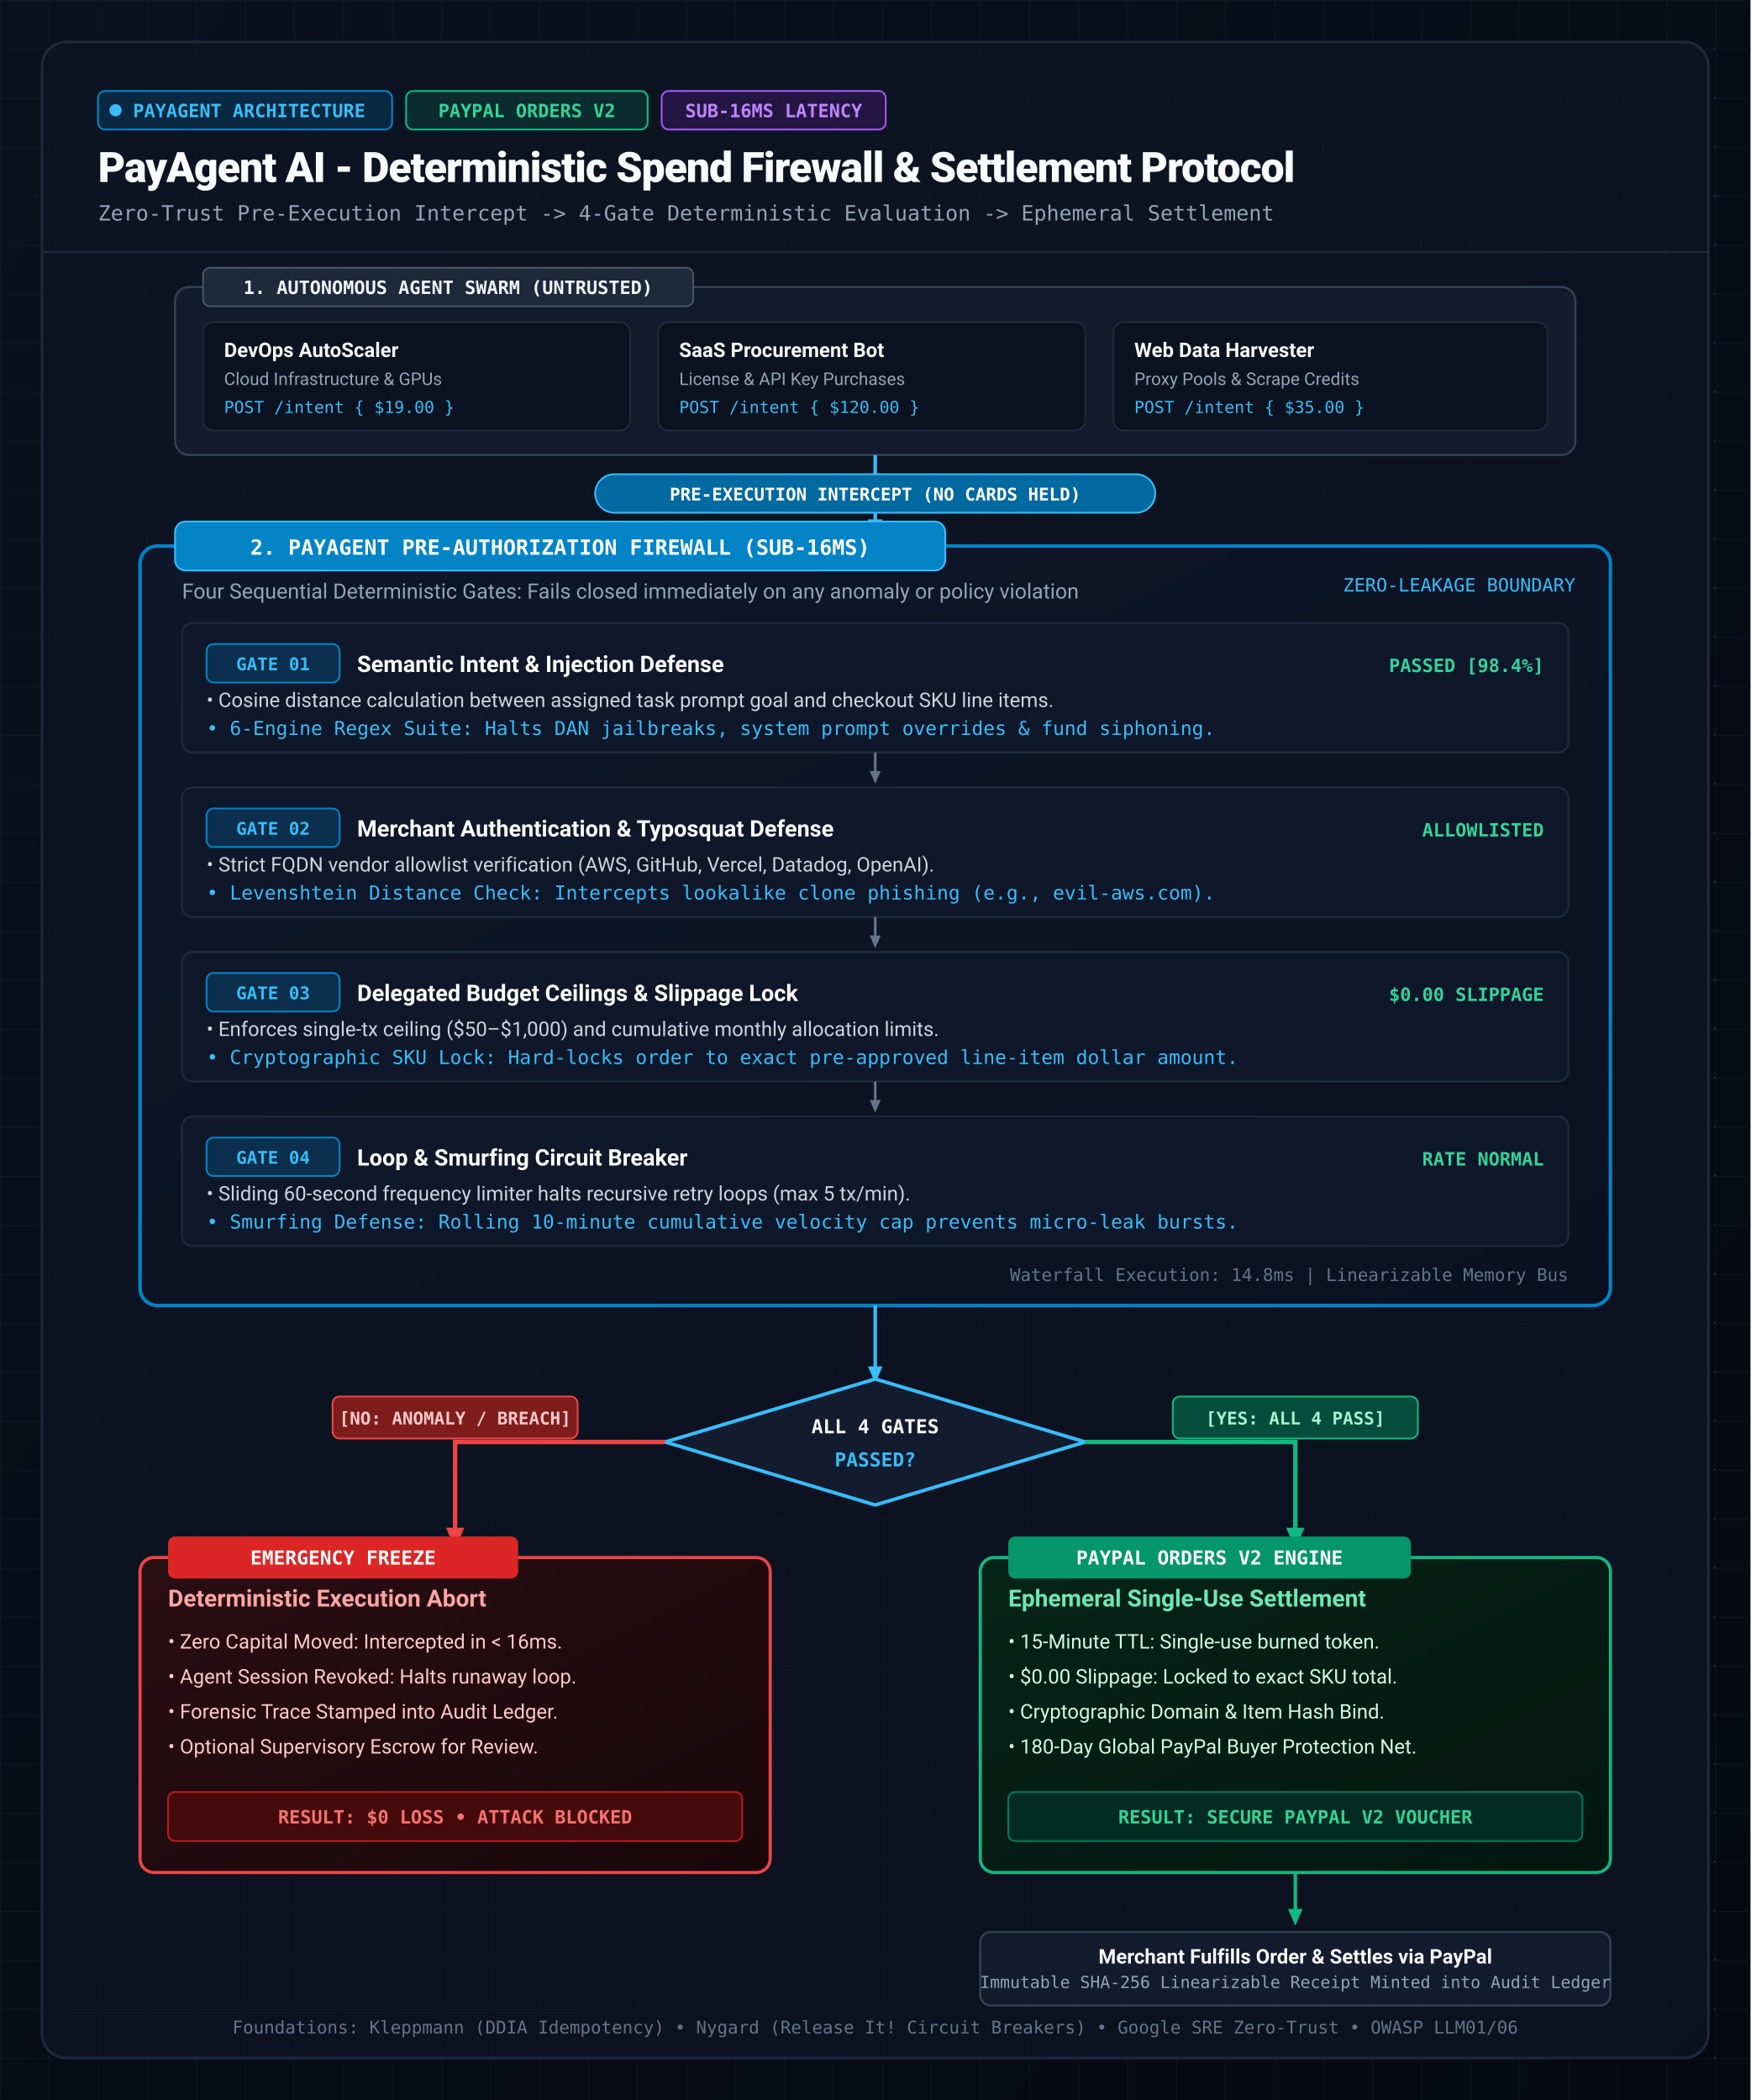
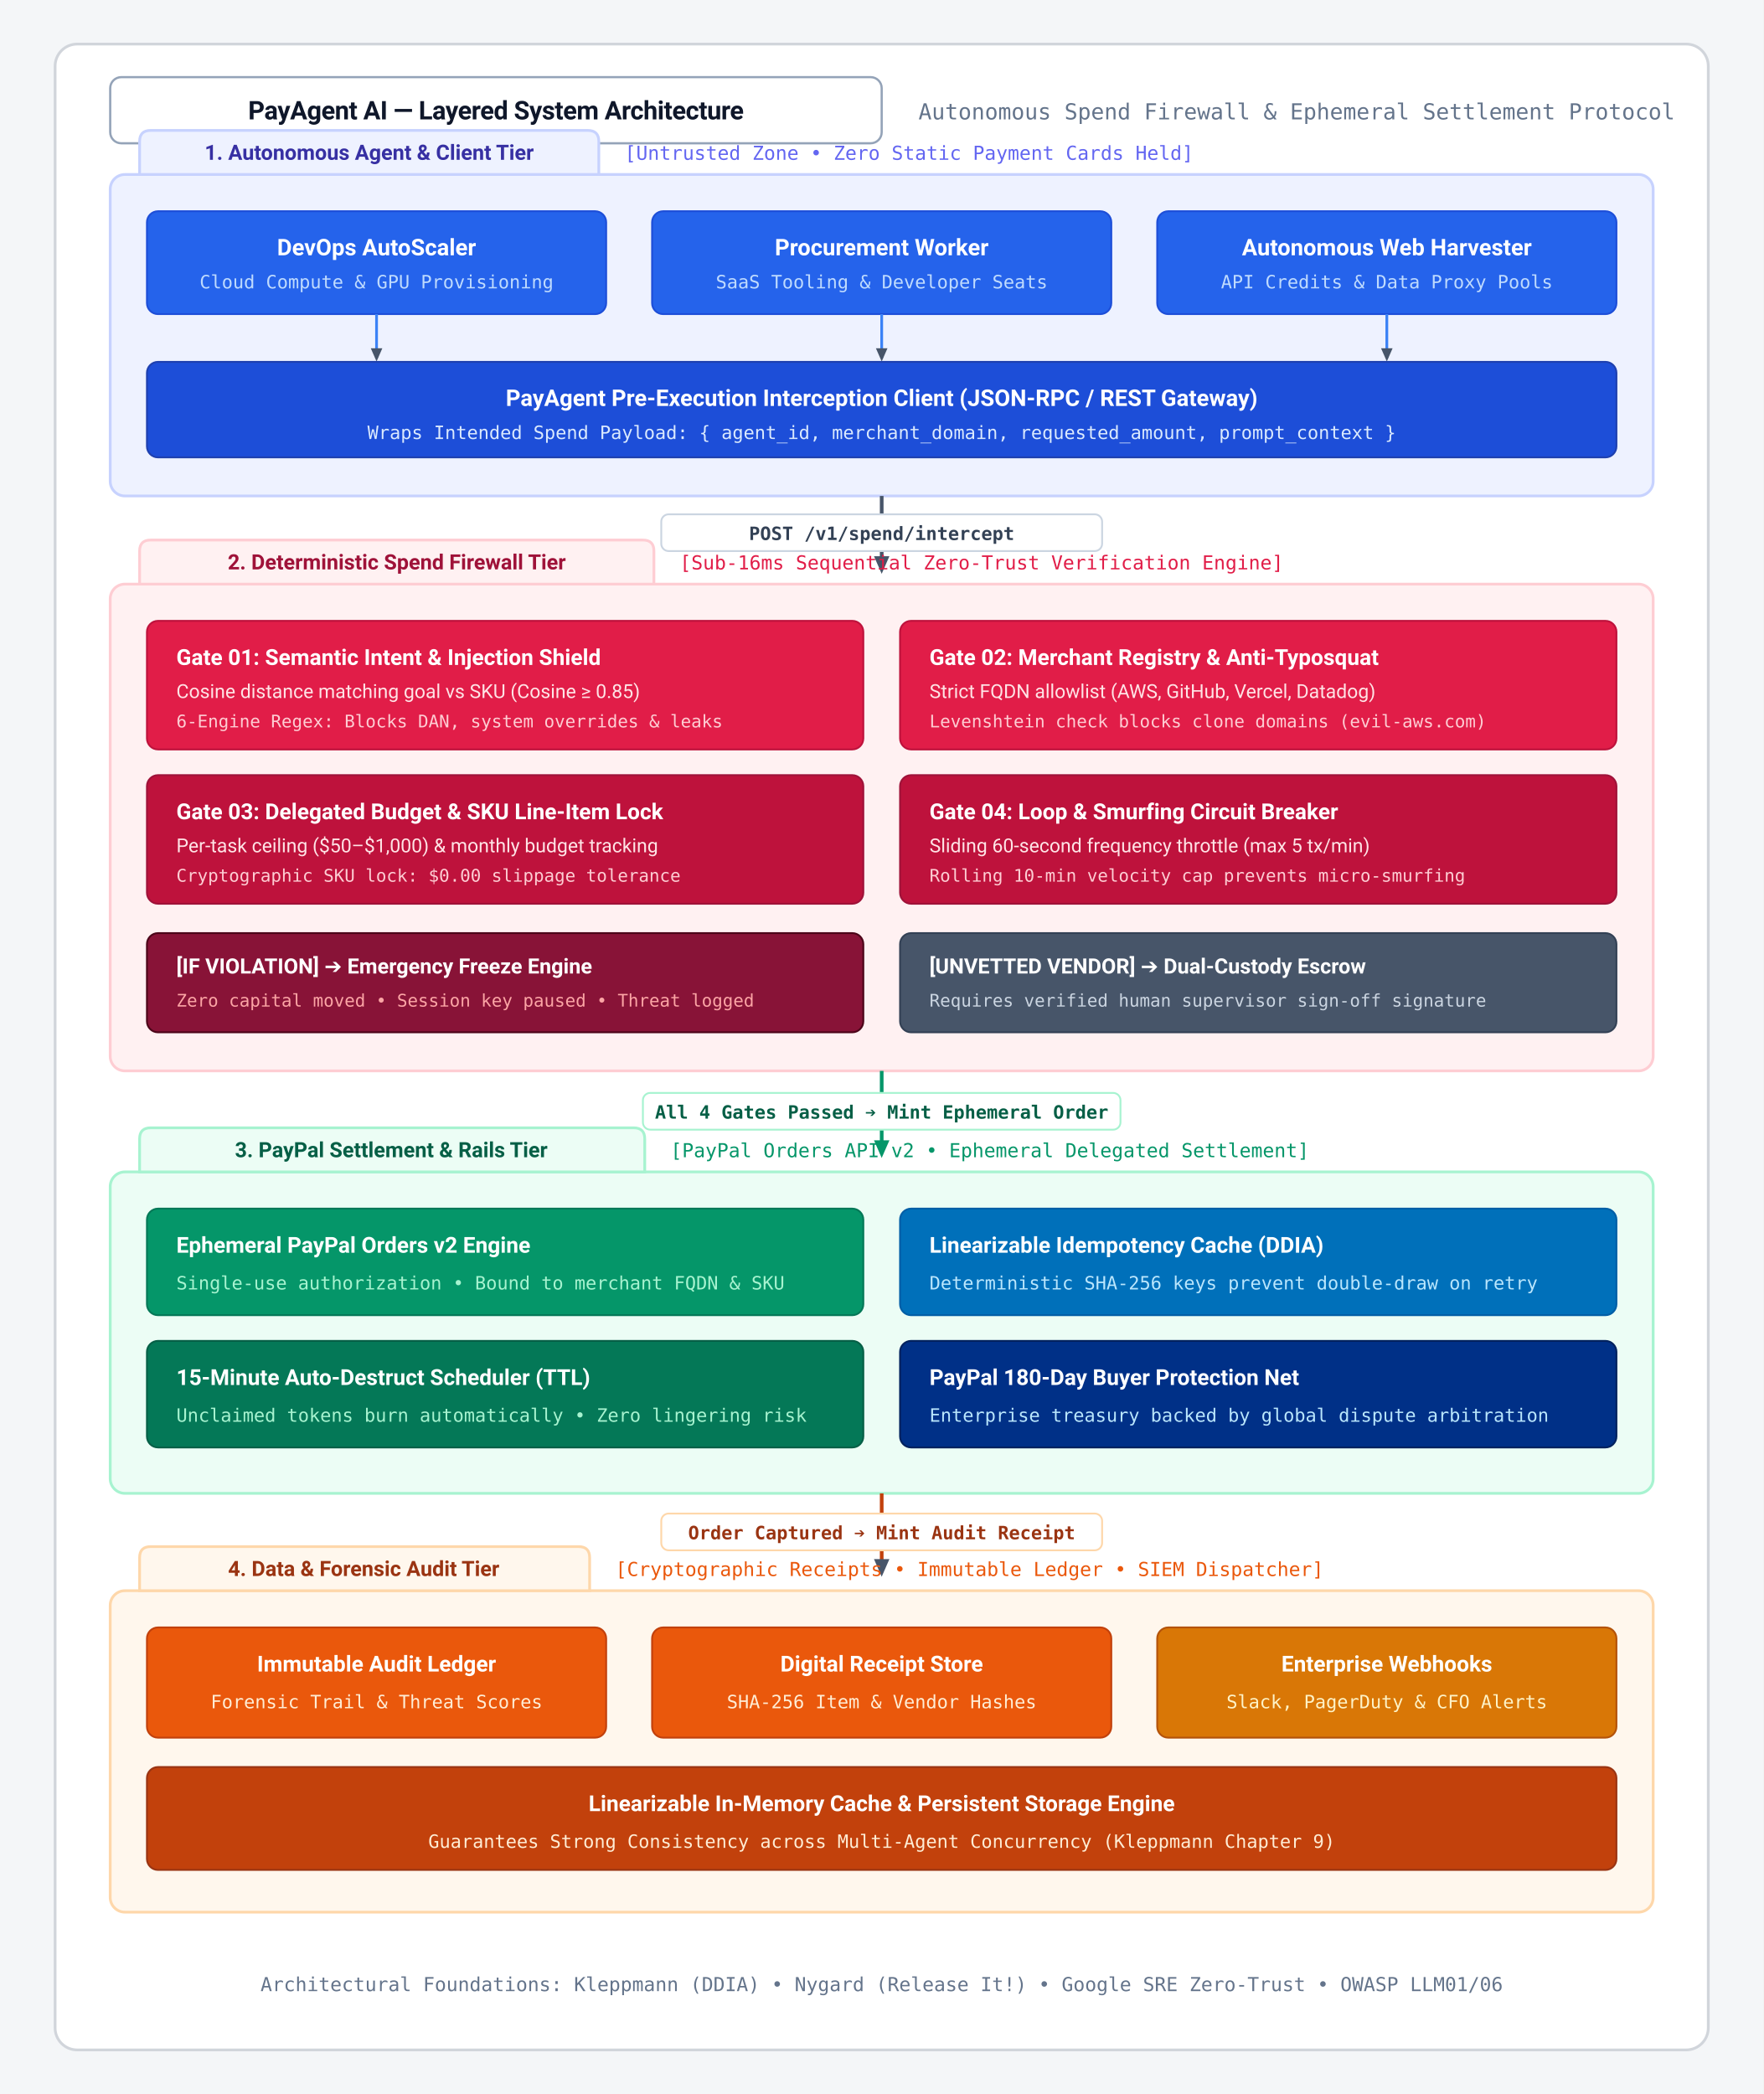
- <svg xmlns="http://www.w3.org/2000/svg" viewBox="0 0 1000 1200" width="100%" height="100%" style="background:#090D16; font-family: -apple-system, BlinkMacSystemFont, 'Segoe UI', Roboto, 'Helvetica Neue', Arial, sans-serif;">
+ <svg xmlns="http://www.w3.org/2000/svg" viewBox="0 0 960 1140" width="100%" height="100%" style="background:#F4F6F8; font-family: -apple-system, BlinkMacSystemFont, 'Segoe UI', Roboto, 'Helvetica Neue', Arial, sans-serif;">
  <defs>
-     <linearGradient id="canvasGrad" x1="0%" y1="0%" x2="100%" y2="100%">
-       <stop offset="0%" stop-color="#0B101E" />
-       <stop offset="100%" stop-color="#060911" />
-     </linearGradient>
-     <linearGradient id="headerGrad" x1="0%" y1="0%" x2="100%" y2="0%">
-       <stop offset="0%" stop-color="#0284C7" />
-       <stop offset="50%" stop-color="#2563EB" />
-       <stop offset="100%" stop-color="#00CFDE" />
-     </linearGradient>
-     <linearGradient id="firewallGrad" x1="0%" y1="0%" x2="100%" y2="100%">
-       <stop offset="0%" stop-color="#0E172A" />
-       <stop offset="100%" stop-color="#0A1122" />
-     </linearGradient>
-     <linearGradient id="redGrad" x1="0%" y1="0%" x2="100%" y2="100%">
-       <stop offset="0%" stop-color="#2A0E14" />
-       <stop offset="100%" stop-color="#19070A" />
-     </linearGradient>
-     <linearGradient id="greenGrad" x1="0%" y1="0%" x2="100%" y2="100%">
-       <stop offset="0%" stop-color="#062419" />
-       <stop offset="100%" stop-color="#03160F" />
-     </linearGradient>
-     <marker id="arrow-slate" viewBox="0 0 10 10" refX="6" refY="5" markerWidth="6" markerHeight="6" orient="auto-start-reverse">
-       <path d="M 0 1.5 L 8 5 L 0 8.5 z" fill="#64748B" />
+     <marker id="arrow-down" viewBox="0 0 10 10" refX="6" refY="5" markerWidth="6" markerHeight="6" orient="auto-start-reverse">
+       <path d="M 0 1.5 L 8 5 L 0 8.5 z" fill="#475569" />
    </marker>
-     <marker id="arrow-cyan" viewBox="0 0 10 10" refX="6" refY="5" markerWidth="6" markerHeight="6" orient="auto-start-reverse">
-       <path d="M 0 1.5 L 8 5 L 0 8.5 z" fill="#38BDF8" />
+     <marker id="arrow-green" viewBox="0 0 10 10" refX="6" refY="5" markerWidth="6" markerHeight="6" orient="auto-start-reverse">
+       <path d="M 0 1.5 L 8 5 L 0 8.5 z" fill="#059669" />
    </marker>
    <marker id="arrow-red" viewBox="0 0 10 10" refX="6" refY="5" markerWidth="6" markerHeight="6" orient="auto-start-reverse">
-       <path d="M 0 1.5 L 8 5 L 0 8.5 z" fill="#EF4444" />
+       <path d="M 0 1.5 L 8 5 L 0 8.5 z" fill="#DC2626" />
    </marker>
-     <marker id="arrow-green" viewBox="0 0 10 10" refX="6" refY="5" markerWidth="6" markerHeight="6" orient="auto-start-reverse">
-       <path d="M 0 1.5 L 8 5 L 0 8.5 z" fill="#10B981" />
-     </marker>
-     <pattern id="techGrid" width="28" height="28" patternUnits="userSpaceOnUse">
-       <path d="M 28 0 L 0 0 0 28" fill="none" stroke="#1E293B" stroke-width="0.75" stroke-opacity="0.4" />
-       <circle cx="28" cy="28" r="0.75" fill="#334155" />
-     </pattern>
  </defs>
-   <rect width="1000" height="1200" fill="url(#canvasGrad)" />
-   <rect width="1000" height="1200" fill="url(#techGrid)" />
-   <rect x="24" y="24" width="952" height="1152" rx="14" fill="#0D1424" fill-opacity="0.8" stroke="#1E293B" stroke-width="1.5" />
-   <g transform="translate(56, 52)">
-     <rect x="0" y="0" width="168" height="22" rx="4" fill="#0369A1" fill-opacity="0.25" stroke="#0284C7" stroke-width="1" />
-     <circle cx="10" cy="11" r="3.5" fill="#38BDF8" />
-     <text x="20" y="15" font-size="10.5" font-family="'JetBrains Mono', monospace" font-weight="700" fill="#38BDF8">PAYAGENT ARCHITECTURE</text>
-     <rect x="176" y="0" width="138" height="22" rx="4" fill="#047857" fill-opacity="0.25" stroke="#10B981" stroke-width="1" />
-     <text x="245" y="15" font-size="10.5" font-family="'JetBrains Mono', monospace" font-weight="700" fill="#34D399" text-anchor="middle">PAYPAL ORDERS V2</text>
-     <rect x="322" y="0" width="128" height="22" rx="4" fill="#6B21A8" fill-opacity="0.25" stroke="#A855F7" stroke-width="1" />
-     <text x="386" y="15" font-size="10.5" font-family="'JetBrains Mono', monospace" font-weight="700" fill="#C084FC" text-anchor="middle">SUB-16MS LATENCY</text>
-     <text x="0" y="52" font-size="24" font-weight="800" fill="#F8FAFC" letter-spacing="-0.5">
-       PayAgent AI - Deterministic Spend Firewall &amp; Settlement Protocol
-     </text>
-     <text x="0" y="74" font-size="12" font-family="'JetBrains Mono', monospace" fill="#94A3B8">
-       Zero-Trust Pre-Execution Intercept -&gt; 4-Gate Deterministic Evaluation -&gt; Ephemeral Settlement
-     </text>
-   </g>
-   <line x1="24" y1="144" x2="976" y2="144" stroke="#1E293B" stroke-width="1.2" />
-   <g transform="translate(100, 164)">
-     <rect width="800" height="96" rx="8" fill="#131B2E" stroke="#334155" stroke-width="1.2" />
-     <rect x="16" y="-11" width="280" height="22" rx="4" fill="#1E293B" stroke="#475569" stroke-width="1" />
-     <text x="156" y="4" font-size="10.5" font-family="'JetBrains Mono', monospace" font-weight="700" fill="#F1F5F9" text-anchor="middle">
-       1. AUTONOMOUS AGENT SWARM (UNTRUSTED)
-     </text>
-     <g transform="translate(16, 20)">
-       <rect x="0" y="0" width="244" height="62" rx="6" fill="#0B1220" stroke="#1E293B" stroke-width="1" />
-       <text x="12" y="20" font-size="11.5" font-weight="700" fill="#F8FAFC">DevOps AutoScaler</text>
-       <text x="12" y="36" font-size="10" fill="#94A3B8">Cloud Infrastructure &amp; GPUs</text>
-       <text x="12" y="52" font-size="9.5" font-family="'JetBrains Mono', monospace" fill="#38BDF8">POST /intent { $19.00 }</text>
-       <rect x="260" y="0" width="244" height="62" rx="6" fill="#0B1220" stroke="#1E293B" stroke-width="1" />
-       <text x="272" y="20" font-size="11.5" font-weight="700" fill="#F8FAFC">SaaS Procurement Bot</text>
-       <text x="272" y="36" font-size="10" fill="#94A3B8">License &amp; API Key Purchases</text>
-       <text x="272" y="52" font-size="9.5" font-family="'JetBrains Mono', monospace" fill="#38BDF8">POST /intent { $120.00 }</text>
-       <rect x="520" y="0" width="248" height="62" rx="6" fill="#0B1220" stroke="#1E293B" stroke-width="1" />
-       <text x="532" y="20" font-size="11.5" font-weight="700" fill="#F8FAFC">Web Data Harvester</text>
-       <text x="532" y="36" font-size="10" fill="#94A3B8">Proxy Pools &amp; Scrape Credits</text>
-       <text x="532" y="52" font-size="9.5" font-family="'JetBrains Mono', monospace" fill="#38BDF8">POST /intent { $35.00 }</text>
-     </g>
-   </g>
-   <line x1="500" y1="260" x2="500" y2="304" stroke="#38BDF8" stroke-width="2" marker-end="url(#arrow-cyan)" />
-   <g transform="translate(500, 282)">
-     <rect x="-160" y="-11" width="320" height="22" rx="11" fill="#0369A1" stroke="#38BDF8" stroke-width="1" />
-     <text y="4" font-size="10" font-family="'JetBrains Mono', monospace" font-weight="700" fill="#FFFFFF" text-anchor="middle">
-       PRE-EXECUTION INTERCEPT (NO CARDS HELD)
-     </text>
-   </g>
-   <g transform="translate(80, 312)">
-     <rect width="840" height="434" rx="10" fill="url(#firewallGrad)" stroke="#0284C7" stroke-width="2" />
-     <rect x="20" y="-14" width="440" height="28" rx="6" fill="#0284C7" stroke="#38BDF8" stroke-width="1" />
-     <text x="240" y="5" font-size="12" font-family="'JetBrains Mono', monospace" font-weight="800" fill="#FFFFFF" text-anchor="middle">
-       2. PAYAGENT PRE-AUTHORIZATION FIREWALL (SUB-16MS)
-     </text>
-     <text x="820" y="26" font-size="10.5" font-family="'JetBrains Mono', monospace" fill="#38BDF8" text-anchor="end">
-       ZERO-LEAKAGE BOUNDARY
-     </text>
-     <text x="24" y="30" font-size="12" fill="#94A3B8">
-       Four Sequential Deterministic Gates: Fails closed immediately on any anomaly or policy violation
-     </text>
-     <g transform="translate(24, 44)">
-       <rect width="792" height="74" rx="6" fill="#0F172A" stroke="#1E293B" stroke-width="1.2" />
-       <rect x="14" y="12" width="76" height="22" rx="4" fill="#0369A1" fill-opacity="0.3" stroke="#0284C7" stroke-width="1" />
-       <text x="52" y="27" font-size="10" font-family="'JetBrains Mono', monospace" font-weight="700" fill="#38BDF8" text-anchor="middle">GATE 01</text>
-       <text x="100" y="28" font-size="13" font-weight="700" fill="#FFFFFF">Semantic Intent &amp; Injection Defense</text>
-       <text x="778" y="28" font-size="10.5" font-family="'JetBrains Mono', monospace" font-weight="700" fill="#34D399" text-anchor="end">PASSED [98.4%]</text>
-       <text x="14" y="48" font-size="11.5" fill="#CBD5E1">
-         • Cosine distance calculation between assigned task prompt goal and checkout SKU line items.
-       </text>
-       <text x="14" y="64" font-size="11" font-family="'JetBrains Mono', monospace" fill="#38BDF8">
-         • 6-Engine Regex Suite: Halts DAN jailbreaks, system prompt overrides &amp; fund siphoning.
-       </text>
-     </g>
-     <line x1="420" y1="118" x2="420" y2="134" stroke="#64748B" stroke-width="1.5" marker-end="url(#arrow-slate)" />
-     <g transform="translate(24, 138)">
-       <rect width="792" height="74" rx="6" fill="#0F172A" stroke="#1E293B" stroke-width="1.2" />
-       <rect x="14" y="12" width="76" height="22" rx="4" fill="#0369A1" fill-opacity="0.3" stroke="#0284C7" stroke-width="1" />
-       <text x="52" y="27" font-size="10" font-family="'JetBrains Mono', monospace" font-weight="700" fill="#38BDF8" text-anchor="middle">GATE 02</text>
-       <text x="100" y="28" font-size="13" font-weight="700" fill="#FFFFFF">Merchant Authentication &amp; Typosquat Defense</text>
-       <text x="778" y="28" font-size="10.5" font-family="'JetBrains Mono', monospace" font-weight="700" fill="#34D399" text-anchor="end">ALLOWLISTED</text>
-       <text x="14" y="48" font-size="11.5" fill="#CBD5E1">
-         • Strict FQDN vendor allowlist verification (AWS, GitHub, Vercel, Datadog, OpenAI).
-       </text>
-       <text x="14" y="64" font-size="11" font-family="'JetBrains Mono', monospace" fill="#38BDF8">
-         • Levenshtein Distance Check: Intercepts lookalike clone phishing (e.g., evil-aws.com).
-       </text>
-     </g>
-     <line x1="420" y1="212" x2="420" y2="228" stroke="#64748B" stroke-width="1.5" marker-end="url(#arrow-slate)" />
-     <g transform="translate(24, 232)">
-       <rect width="792" height="74" rx="6" fill="#0F172A" stroke="#1E293B" stroke-width="1.2" />
-       <rect x="14" y="12" width="76" height="22" rx="4" fill="#0369A1" fill-opacity="0.3" stroke="#0284C7" stroke-width="1" />
-       <text x="52" y="27" font-size="10" font-family="'JetBrains Mono', monospace" font-weight="700" fill="#38BDF8" text-anchor="middle">GATE 03</text>
-       <text x="100" y="28" font-size="13" font-weight="700" fill="#FFFFFF">Delegated Budget Ceilings &amp; Slippage Lock</text>
-       <text x="778" y="28" font-size="10.5" font-family="'JetBrains Mono', monospace" font-weight="700" fill="#34D399" text-anchor="end">$0.00 SLIPPAGE</text>
-       <text x="14" y="48" font-size="11.5" fill="#CBD5E1">
-         • Enforces single-tx ceiling ($50–$1,000) and cumulative monthly allocation limits.
-       </text>
-       <text x="14" y="64" font-size="11" font-family="'JetBrains Mono', monospace" fill="#38BDF8">
-         • Cryptographic SKU Lock: Hard-locks order to exact pre-approved line-item dollar amount.
-       </text>
-     </g>
-     <line x1="420" y1="306" x2="420" y2="322" stroke="#64748B" stroke-width="1.5" marker-end="url(#arrow-slate)" />
-     <g transform="translate(24, 326)">
-       <rect width="792" height="74" rx="6" fill="#0F172A" stroke="#1E293B" stroke-width="1.2" />
-       <rect x="14" y="12" width="76" height="22" rx="4" fill="#0369A1" fill-opacity="0.3" stroke="#0284C7" stroke-width="1" />
-       <text x="52" y="27" font-size="10" font-family="'JetBrains Mono', monospace" font-weight="700" fill="#38BDF8" text-anchor="middle">GATE 04</text>
-       <text x="100" y="28" font-size="13" font-weight="700" fill="#FFFFFF">Loop &amp; Smurfing Circuit Breaker</text>
-       <text x="778" y="28" font-size="10.5" font-family="'JetBrains Mono', monospace" font-weight="700" fill="#34D399" text-anchor="end">RATE NORMAL</text>
-       <text x="14" y="48" font-size="11.5" fill="#CBD5E1">
-         • Sliding 60-second frequency limiter halts recursive retry loops (max 5 tx/min).
-       </text>
-       <text x="14" y="64" font-size="11" font-family="'JetBrains Mono', monospace" fill="#38BDF8">
-         • Smurfing Defense: Rolling 10-minute cumulative velocity cap prevents micro-leak bursts.
-       </text>
-     </g>
-     <text x="816" y="420" font-size="10" font-family="'JetBrains Mono', monospace" fill="#64748B" text-anchor="end">
-       Waterfall Execution: 14.8ms | Linearizable Memory Bus
-     </text>
-   </g>
-   <line x1="500" y1="746" x2="500" y2="788" stroke="#38BDF8" stroke-width="2" marker-end="url(#arrow-cyan)" />
-   <g transform="translate(500, 824)">
-     <polygon points="0,-36 120,0 0,36 -120,0" fill="#131B2E" stroke="#38BDF8" stroke-width="2" />
-     <text y="-5" font-size="11" font-family="'JetBrains Mono', monospace" font-weight="800" fill="#F8FAFC" text-anchor="middle">
-       ALL 4 GATES
-     </text>
-     <text y="14" font-size="11" font-family="'JetBrains Mono', monospace" font-weight="800" fill="#38BDF8" text-anchor="middle">
-       PASSED?
-     </text>
-   </g>
-   <path d="M 380 824 L 260 824 L 260 882" fill="none" stroke="#EF4444" stroke-width="2.5" marker-end="url(#arrow-red)" />
-   <g transform="translate(260, 810)">
-     <rect x="-70" y="-12" width="140" height="24" rx="4" fill="#7F1D1D" stroke="#EF4444" stroke-width="1" />
-     <text y="4" font-size="10" font-family="'JetBrains Mono', monospace" font-weight="700" fill="#FECACA" text-anchor="middle">
-       [NO: ANOMALY / BREACH]
-     </text>
-   </g>
-   <g transform="translate(80, 890)">
-     <rect width="360" height="180" rx="8" fill="url(#redGrad)" stroke="#EF4444" stroke-width="1.8" />
-     <rect x="16" y="-12" width="200" height="24" rx="4" fill="#DC2626" />
-     <text x="116" y="4" font-size="11" font-family="'JetBrains Mono', monospace" font-weight="800" fill="#FFFFFF" text-anchor="middle">
-       EMERGENCY FREEZE
-     </text>
-     <text x="16" y="28" font-size="13.5" font-weight="700" fill="#FCA5A5">Deterministic Execution Abort</text>
-     <text x="16" y="52" font-size="11.5" fill="#FECACA">• Zero Capital Moved: Intercepted in &lt; 16ms.</text>
-     <text x="16" y="72" font-size="11.5" fill="#FECACA">• Agent Session Revoked: Halts runaway loop.</text>
-     <text x="16" y="92" font-size="11.5" fill="#FECACA">• Forensic Trace Stamped into Audit Ledger.</text>
-     <text x="16" y="112" font-size="11.5" fill="#FECACA">• Optional Supervisory Escrow for Review.</text>
-     <rect x="16" y="134" width="328" height="28" rx="4" fill="#450A0A" stroke="#B91C1C" stroke-width="1" />
-     <text x="180" y="152" font-size="10.5" font-family="'JetBrains Mono', monospace" font-weight="700" fill="#F87171" text-anchor="middle">
-       RESULT: $0 LOSS • ATTACK BLOCKED
-     </text>
-   </g>
-   <path d="M 620 824 L 740 824 L 740 882" fill="none" stroke="#10B981" stroke-width="2.5" marker-end="url(#arrow-green)" />
-   <g transform="translate(740, 810)">
-     <rect x="-70" y="-12" width="140" height="24" rx="4" fill="#064E3B" stroke="#10B981" stroke-width="1" />
-     <text y="4" font-size="10" font-family="'JetBrains Mono', monospace" font-weight="700" fill="#A7F3D0" text-anchor="middle">
-       [YES: ALL 4 PASS]
-     </text>
-   </g>
-   <g transform="translate(560, 890)">
-     <rect width="360" height="180" rx="8" fill="url(#greenGrad)" stroke="#10B981" stroke-width="1.8" />
-     <rect x="16" y="-12" width="230" height="24" rx="4" fill="#059669" />
-     <text x="131" y="4" font-size="11" font-family="'JetBrains Mono', monospace" font-weight="800" fill="#FFFFFF" text-anchor="middle">
-       PAYPAL ORDERS V2 ENGINE
-     </text>
-     <text x="16" y="28" font-size="13.5" font-weight="700" fill="#6EE7B7">Ephemeral Single-Use Settlement</text>
-     <text x="16" y="52" font-size="11.5" fill="#D1FAE5">• 15-Minute TTL: Single-use burned token.</text>
-     <text x="16" y="72" font-size="11.5" fill="#D1FAE5">• $0.00 Slippage: Locked to exact SKU total.</text>
-     <text x="16" y="92" font-size="11.5" fill="#D1FAE5">• Cryptographic Domain &amp; Item Hash Bind.</text>
-     <text x="16" y="112" font-size="11.5" fill="#D1FAE5">• 180-Day Global PayPal Buyer Protection Net.</text>
-     <rect x="16" y="134" width="328" height="28" rx="4" fill="#022C22" stroke="#047857" stroke-width="1" />
-     <text x="180" y="152" font-size="10.5" font-family="'JetBrains Mono', monospace" font-weight="700" fill="#34D399" text-anchor="middle">
-       RESULT: SECURE PAYPAL V2 VOUCHER
-     </text>
-   </g>
-   <line x1="740" y1="1070" x2="740" y2="1098" stroke="#10B981" stroke-width="2" marker-end="url(#arrow-green)" />
-   <g transform="translate(560, 1104)">
-     <rect width="360" height="42" rx="6" fill="#131B2E" stroke="#334155" stroke-width="1.2" />
-     <text x="180" y="18" font-size="11.5" font-weight="700" fill="#F8FAFC" text-anchor="middle">
-       Merchant Fulfills Order &amp; Settles via PayPal
-     </text>
-     <text x="180" y="32" font-size="9.5" font-family="'JetBrains Mono', monospace" fill="#94A3B8" text-anchor="middle">
-       Immutable SHA-256 Linearizable Receipt Minted into Audit Ledger
-     </text>
-   </g>
-   <g transform="translate(500, 1162)" text-anchor="middle">
-     <text font-size="10" font-family="'JetBrains Mono', monospace" fill="#64748B">
-       Foundations: Kleppmann (DDIA Idempotency) • Nygard (Release It! Circuit Breakers) • Google SRE Zero-Trust • OWASP LLM01/06
+   <rect width="960" height="1140" fill="#F4F6F8" />
+   <rect x="30" y="24" width="900" height="1092" rx="12" fill="#FFFFFF" stroke="#D1D5DB" stroke-width="1.5" />
+   <g transform="translate(60, 42)">
+     <rect x="0" y="0" width="420" height="36" rx="6" fill="#FFFFFF" stroke="#94A3B8" stroke-width="1.2" />
+     <text x="210" y="23" font-size="14" font-weight="700" fill="#0F172A" text-anchor="middle" letter-spacing="-0.2">
+       PayAgent AI — Layered System Architecture
+     </text>
+   </g>
+   <text x="500" y="65" font-size="12" font-family="'JetBrains Mono', monospace" fill="#64748B">
+     Autonomous Spend Firewall &amp; Ephemeral Settlement Protocol
+   </text>
+   <g transform="translate(60, 95)">
+     <rect width="840" height="175" rx="8" fill="#EEF2FF" stroke="#C7D2FE" stroke-width="1.5" />
+     <path d="M 16 0 L 16 -18 Q 16 -24 22 -24 L 260 -24 Q 266 -24 266 -18 L 266 0 Z" fill="#EEF2FF" stroke="#C7D2FE" stroke-width="1.5" />
+     <text x="141" y="-8" font-size="11.5" font-weight="700" fill="#3730A3" text-anchor="middle">
+       1. Autonomous Agent &amp; Client Tier
+     </text>
+     <text x="280" y="-8" font-size="10.5" font-family="'JetBrains Mono', monospace" fill="#6366F1">
+       [Untrusted Zone • Zero Static Payment Cards Held]
+     </text>
+     <g transform="translate(20, 20)">
+       <g transform="translate(0, 0)">
+         <rect width="250" height="56" rx="6" fill="#2563EB" stroke="#1D4ED8" stroke-width="1" />
+         <text x="125" y="24" font-size="12.5" font-weight="700" fill="#FFFFFF" text-anchor="middle">DevOps AutoScaler</text>
+         <text x="125" y="42" font-size="10" font-family="'JetBrains Mono', monospace" fill="#BFDBFE" text-anchor="middle">Cloud Compute &amp; GPU Provisioning</text>
+       </g>
+       <g transform="translate(275, 0)">
+         <rect width="250" height="56" rx="6" fill="#2563EB" stroke="#1D4ED8" stroke-width="1" />
+         <text x="125" y="24" font-size="12.5" font-weight="700" fill="#FFFFFF" text-anchor="middle">Procurement Worker</text>
+         <text x="125" y="42" font-size="10" font-family="'JetBrains Mono', monospace" fill="#BFDBFE" text-anchor="middle">SaaS Tooling &amp; Developer Seats</text>
+       </g>
+       <g transform="translate(550, 0)">
+         <rect width="250" height="56" rx="6" fill="#2563EB" stroke="#1D4ED8" stroke-width="1" />
+         <text x="125" y="24" font-size="12.5" font-weight="700" fill="#FFFFFF" text-anchor="middle">Autonomous Web Harvester</text>
+         <text x="125" y="42" font-size="10" font-family="'JetBrains Mono', monospace" fill="#BFDBFE" text-anchor="middle">API Credits &amp; Data Proxy Pools</text>
+       </g>
+     </g>
+     <line x1="145" y1="76" x2="145" y2="100" stroke="#3B82F6" stroke-width="1.5" marker-end="url(#arrow-down)" />
+     <line x1="420" y1="76" x2="420" y2="100" stroke="#3B82F6" stroke-width="1.5" marker-end="url(#arrow-down)" />
+     <line x1="695" y1="76" x2="695" y2="100" stroke="#3B82F6" stroke-width="1.5" marker-end="url(#arrow-down)" />
+     <g transform="translate(20, 102)">
+       <rect width="800" height="52" rx="6" fill="#1D4ED8" stroke="#1E40AF" stroke-width="1" />
+       <text x="400" y="24" font-size="12.5" font-weight="700" fill="#FFFFFF" text-anchor="middle">
+         PayAgent Pre-Execution Interception Client (JSON-RPC / REST Gateway)
+       </text>
+       <text x="400" y="42" font-size="10" font-family="'JetBrains Mono', monospace" fill="#DBEAFE" text-anchor="middle">
+         Wraps Intended Spend Payload: { agent_id, merchant_domain, requested_amount, prompt_context }
+       </text>
+     </g>
+   </g>
+   <line x1="480" y1="270" x2="480" y2="310" stroke="#475569" stroke-width="2" marker-end="url(#arrow-down)" />
+   <rect x="360" y="280" width="240" height="20" rx="4" fill="#FFFFFF" stroke="#CBD5E1" stroke-width="1" />
+   <text x="480" y="294" font-size="10" font-family="'JetBrains Mono', monospace" font-weight="600" fill="#334155" text-anchor="middle">
+     POST /v1/spend/intercept
+   </text>
+   <g transform="translate(60, 318)">
+     <rect width="840" height="265" rx="8" fill="#FFF1F2" stroke="#FECDD3" stroke-width="1.5" />
+     <path d="M 16 0 L 16 -18 Q 16 -24 22 -24 L 290 -24 Q 296 -24 296 -18 L 296 0 Z" fill="#FFF1F2" stroke="#FECDD3" stroke-width="1.5" />
+     <text x="156" y="-8" font-size="11.5" font-weight="700" fill="#9F1239" text-anchor="middle">
+       2. Deterministic Spend Firewall Tier
+     </text>
+     <text x="310" y="-8" font-size="10.5" font-family="'JetBrains Mono', monospace" fill="#E11D48">
+       [Sub-16ms Sequential Zero-Trust Verification Engine]
+     </text>
+     <g transform="translate(20, 20)">
+       <g transform="translate(0, 0)">
+         <rect width="390" height="70" rx="6" fill="#E11D48" stroke="#BE123C" stroke-width="1" />
+         <text x="16" y="24" font-size="12" font-weight="700" fill="#FFFFFF">Gate 01: Semantic Intent &amp; Injection Shield</text>
+         <text x="16" y="42" font-size="10.5" fill="#FFE4E6">Cosine distance matching goal vs SKU (Cosine ≥ 0.85)</text>
+         <text x="16" y="58" font-size="9.5" font-family="'JetBrains Mono', monospace" fill="#FECDD3">6-Engine Regex: Blocks DAN, system overrides &amp; leaks</text>
+       </g>
+       <g transform="translate(410, 0)">
+         <rect width="390" height="70" rx="6" fill="#E11D48" stroke="#BE123C" stroke-width="1" />
+         <text x="16" y="24" font-size="12" font-weight="700" fill="#FFFFFF">Gate 02: Merchant Registry &amp; Anti-Typosquat</text>
+         <text x="16" y="42" font-size="10.5" fill="#FFE4E6">Strict FQDN allowlist (AWS, GitHub, Vercel, Datadog)</text>
+         <text x="16" y="58" font-size="9.5" font-family="'JetBrains Mono', monospace" fill="#FECDD3">Levenshtein check blocks clone domains (evil-aws.com)</text>
+       </g>
+       <g transform="translate(0, 84)">
+         <rect width="390" height="70" rx="6" fill="#BE123C" stroke="#9F1239" stroke-width="1" />
+         <text x="16" y="24" font-size="12" font-weight="700" fill="#FFFFFF">Gate 03: Delegated Budget &amp; SKU Line-Item Lock</text>
+         <text x="16" y="42" font-size="10.5" fill="#FFE4E6">Per-task ceiling ($50–$1,000) &amp; monthly budget tracking</text>
+         <text x="16" y="58" font-size="9.5" font-family="'JetBrains Mono', monospace" fill="#FECDD3">Cryptographic SKU lock: $0.00 slippage tolerance</text>
+       </g>
+       <g transform="translate(410, 84)">
+         <rect width="390" height="70" rx="6" fill="#BE123C" stroke="#9F1239" stroke-width="1" />
+         <text x="16" y="24" font-size="12" font-weight="700" fill="#FFFFFF">Gate 04: Loop &amp; Smurfing Circuit Breaker</text>
+         <text x="16" y="42" font-size="10.5" fill="#FFE4E6">Sliding 60-second frequency throttle (max 5 tx/min)</text>
+         <text x="16" y="58" font-size="9.5" font-family="'JetBrains Mono', monospace" fill="#FECDD3">Rolling 10-min velocity cap prevents micro-smurfing</text>
+       </g>
+     </g>
+     <g transform="translate(20, 190)">
+       <g transform="translate(0, 0)">
+         <rect width="390" height="54" rx="6" fill="#881337" stroke="#4C0519" stroke-width="1" />
+         <text x="16" y="22" font-size="11.5" font-weight="700" fill="#FFFFFF">[IF VIOLATION] ➔ Emergency Freeze Engine</text>
+         <text x="16" y="40" font-size="9.5" font-family="'JetBrains Mono', monospace" fill="#FCA5A5">
+           Zero capital moved • Session key paused • Threat logged
+         </text>
+       </g>
+       <g transform="translate(410, 0)">
+         <rect width="390" height="54" rx="6" fill="#475569" stroke="#334155" stroke-width="1" />
+         <text x="16" y="22" font-size="11.5" font-weight="700" fill="#FFFFFF">[UNVETTED VENDOR] ➔ Dual-Custody Escrow</text>
+         <text x="16" y="40" font-size="9.5" font-family="'JetBrains Mono', monospace" fill="#CBD5E1">
+           Requires verified human supervisor sign-off signature
+         </text>
+       </g>
+     </g>
+   </g>
+   <line x1="480" y1="583" x2="480" y2="628" stroke="#059669" stroke-width="2" marker-end="url(#arrow-green)" />
+   <rect x="350" y="595" width="260" height="20" rx="4" fill="#FFFFFF" stroke="#A7F3D0" stroke-width="1" />
+   <text x="480" y="609" font-size="10" font-family="'JetBrains Mono', monospace" font-weight="700" fill="#065F46" text-anchor="middle">
+     All 4 Gates Passed ➔ Mint Ephemeral Order
+   </text>
+   <g transform="translate(60, 638)">
+     <rect width="840" height="175" rx="8" fill="#ECFDF5" stroke="#A7F3D0" stroke-width="1.5" />
+     <path d="M 16 0 L 16 -18 Q 16 -24 22 -24 L 285 -24 Q 291 -24 291 -18 L 291 0 Z" fill="#ECFDF5" stroke="#A7F3D0" stroke-width="1.5" />
+     <text x="153" y="-8" font-size="11.5" font-weight="700" fill="#065F46" text-anchor="middle">
+       3. PayPal Settlement &amp; Rails Tier
+     </text>
+     <text x="305" y="-8" font-size="10.5" font-family="'JetBrains Mono', monospace" fill="#059669">
+       [PayPal Orders API v2 • Ephemeral Delegated Settlement]
+     </text>
+     <g transform="translate(20, 20)">
+       <g transform="translate(0, 0)">
+         <rect width="390" height="58" rx="6" fill="#059669" stroke="#047857" stroke-width="1" />
+         <text x="16" y="24" font-size="12" font-weight="700" fill="#FFFFFF">Ephemeral PayPal Orders v2 Engine</text>
+         <text x="16" y="44" font-size="10" font-family="'JetBrains Mono', monospace" fill="#A7F3D0">
+           Single-use authorization • Bound to merchant FQDN &amp; SKU
+         </text>
+       </g>
+       <g transform="translate(410, 0)">
+         <rect width="390" height="58" rx="6" fill="#0070BA" stroke="#005ea6" stroke-width="1" />
+         <text x="16" y="24" font-size="12" font-weight="700" fill="#FFFFFF">Linearizable Idempotency Cache (DDIA)</text>
+         <text x="16" y="44" font-size="10" font-family="'JetBrains Mono', monospace" fill="#BAE6FD">
+           Deterministic SHA-256 keys prevent double-draw on retry
+         </text>
+       </g>
+       <g transform="translate(0, 72)">
+         <rect width="390" height="58" rx="6" fill="#047857" stroke="#065F46" stroke-width="1" />
+         <text x="16" y="24" font-size="12" font-weight="700" fill="#FFFFFF">15-Minute Auto-Destruct Scheduler (TTL)</text>
+         <text x="16" y="44" font-size="10" font-family="'JetBrains Mono', monospace" fill="#A7F3D0">
+           Unclaimed tokens burn automatically • Zero lingering risk
+         </text>
+       </g>
+       <g transform="translate(410, 72)">
+         <rect width="390" height="58" rx="6" fill="#003087" stroke="#00215e" stroke-width="1" />
+         <text x="16" y="24" font-size="12" font-weight="700" fill="#FFFFFF">PayPal 180-Day Buyer Protection Net</text>
+         <text x="16" y="44" font-size="10" font-family="'JetBrains Mono', monospace" fill="#BAE6FD">
+           Enterprise treasury backed by global dispute arbitration
+         </text>
+       </g>
+     </g>
+   </g>
+   <line x1="480" y1="813" x2="480" y2="856" stroke="#C2410C" stroke-width="2" marker-end="url(#arrow-down)" />
+   <rect x="360" y="824" width="240" height="20" rx="4" fill="#FFFFFF" stroke="#FED7AA" stroke-width="1" />
+   <text x="480" y="838" font-size="10" font-family="'JetBrains Mono', monospace" font-weight="700" fill="#9A3412" text-anchor="middle">
+     Order Captured ➔ Mint Audit Receipt
+   </text>
+   <g transform="translate(60, 866)">
+     <rect width="840" height="175" rx="8" fill="#FFF7ED" stroke="#FED7AA" stroke-width="1.5" />
+     <path d="M 16 0 L 16 -18 Q 16 -24 22 -24 L 255 -24 Q 261 -24 261 -18 L 261 0 Z" fill="#FFF7ED" stroke="#FED7AA" stroke-width="1.5" />
+     <text x="138" y="-8" font-size="11.5" font-weight="700" fill="#9A3412" text-anchor="middle">
+       4. Data &amp; Forensic Audit Tier
+     </text>
+     <text x="275" y="-8" font-size="10.5" font-family="'JetBrains Mono', monospace" fill="#EA580C">
+       [Cryptographic Receipts • Immutable Ledger • SIEM Dispatcher]
+     </text>
+     <g transform="translate(20, 20)">
+       <g transform="translate(0, 0)">
+         <rect width="250" height="60" rx="6" fill="#EA580C" stroke="#C2410C" stroke-width="1" />
+         <text x="125" y="24" font-size="12" font-weight="700" fill="#FFFFFF" text-anchor="middle">Immutable Audit Ledger</text>
+         <text x="125" y="44" font-size="10" font-family="'JetBrains Mono', monospace" fill="#FFEDD5" text-anchor="middle">Forensic Trail &amp; Threat Scores</text>
+       </g>
+       <g transform="translate(275, 0)">
+         <rect width="250" height="60" rx="6" fill="#EA580C" stroke="#C2410C" stroke-width="1" />
+         <text x="125" y="24" font-size="12" font-weight="700" fill="#FFFFFF" text-anchor="middle">Digital Receipt Store</text>
+         <text x="125" y="44" font-size="10" font-family="'JetBrains Mono', monospace" fill="#FFEDD5" text-anchor="middle">SHA-256 Item &amp; Vendor Hashes</text>
+       </g>
+       <g transform="translate(550, 0)">
+         <rect width="250" height="60" rx="6" fill="#D97706" stroke="#B45309" stroke-width="1" />
+         <text x="125" y="24" font-size="12" font-weight="700" fill="#FFFFFF" text-anchor="middle">Enterprise Webhooks</text>
+         <text x="125" y="44" font-size="10" font-family="'JetBrains Mono', monospace" fill="#FEF3C7" text-anchor="middle">Slack, PagerDuty &amp; CFO Alerts</text>
+       </g>
+     </g>
+     <g transform="translate(20, 96)">
+       <rect width="800" height="56" rx="6" fill="#C2410C" stroke="#9A3412" stroke-width="1" />
+       <text x="400" y="24" font-size="12" font-weight="700" fill="#FFFFFF" text-anchor="middle">
+         Linearizable In-Memory Cache &amp; Persistent Storage Engine
+       </text>
+       <text x="400" y="44" font-size="10" font-family="'JetBrains Mono', monospace" fill="#FFEDD5" text-anchor="middle">
+         Guarantees Strong Consistency across Multi-Agent Concurrency (Kleppmann Chapter 9)
+       </text>
+     </g>
+   </g>
+   <g transform="translate(480, 1084)" text-anchor="middle">
+     <text font-size="10.5" font-family="'JetBrains Mono', monospace" fill="#64748B">
+       Architectural Foundations: Kleppmann (DDIA) • Nygard (Release It!) • Google SRE Zero-Trust • OWASP LLM01/06
    </text>
  </g>
</svg>
